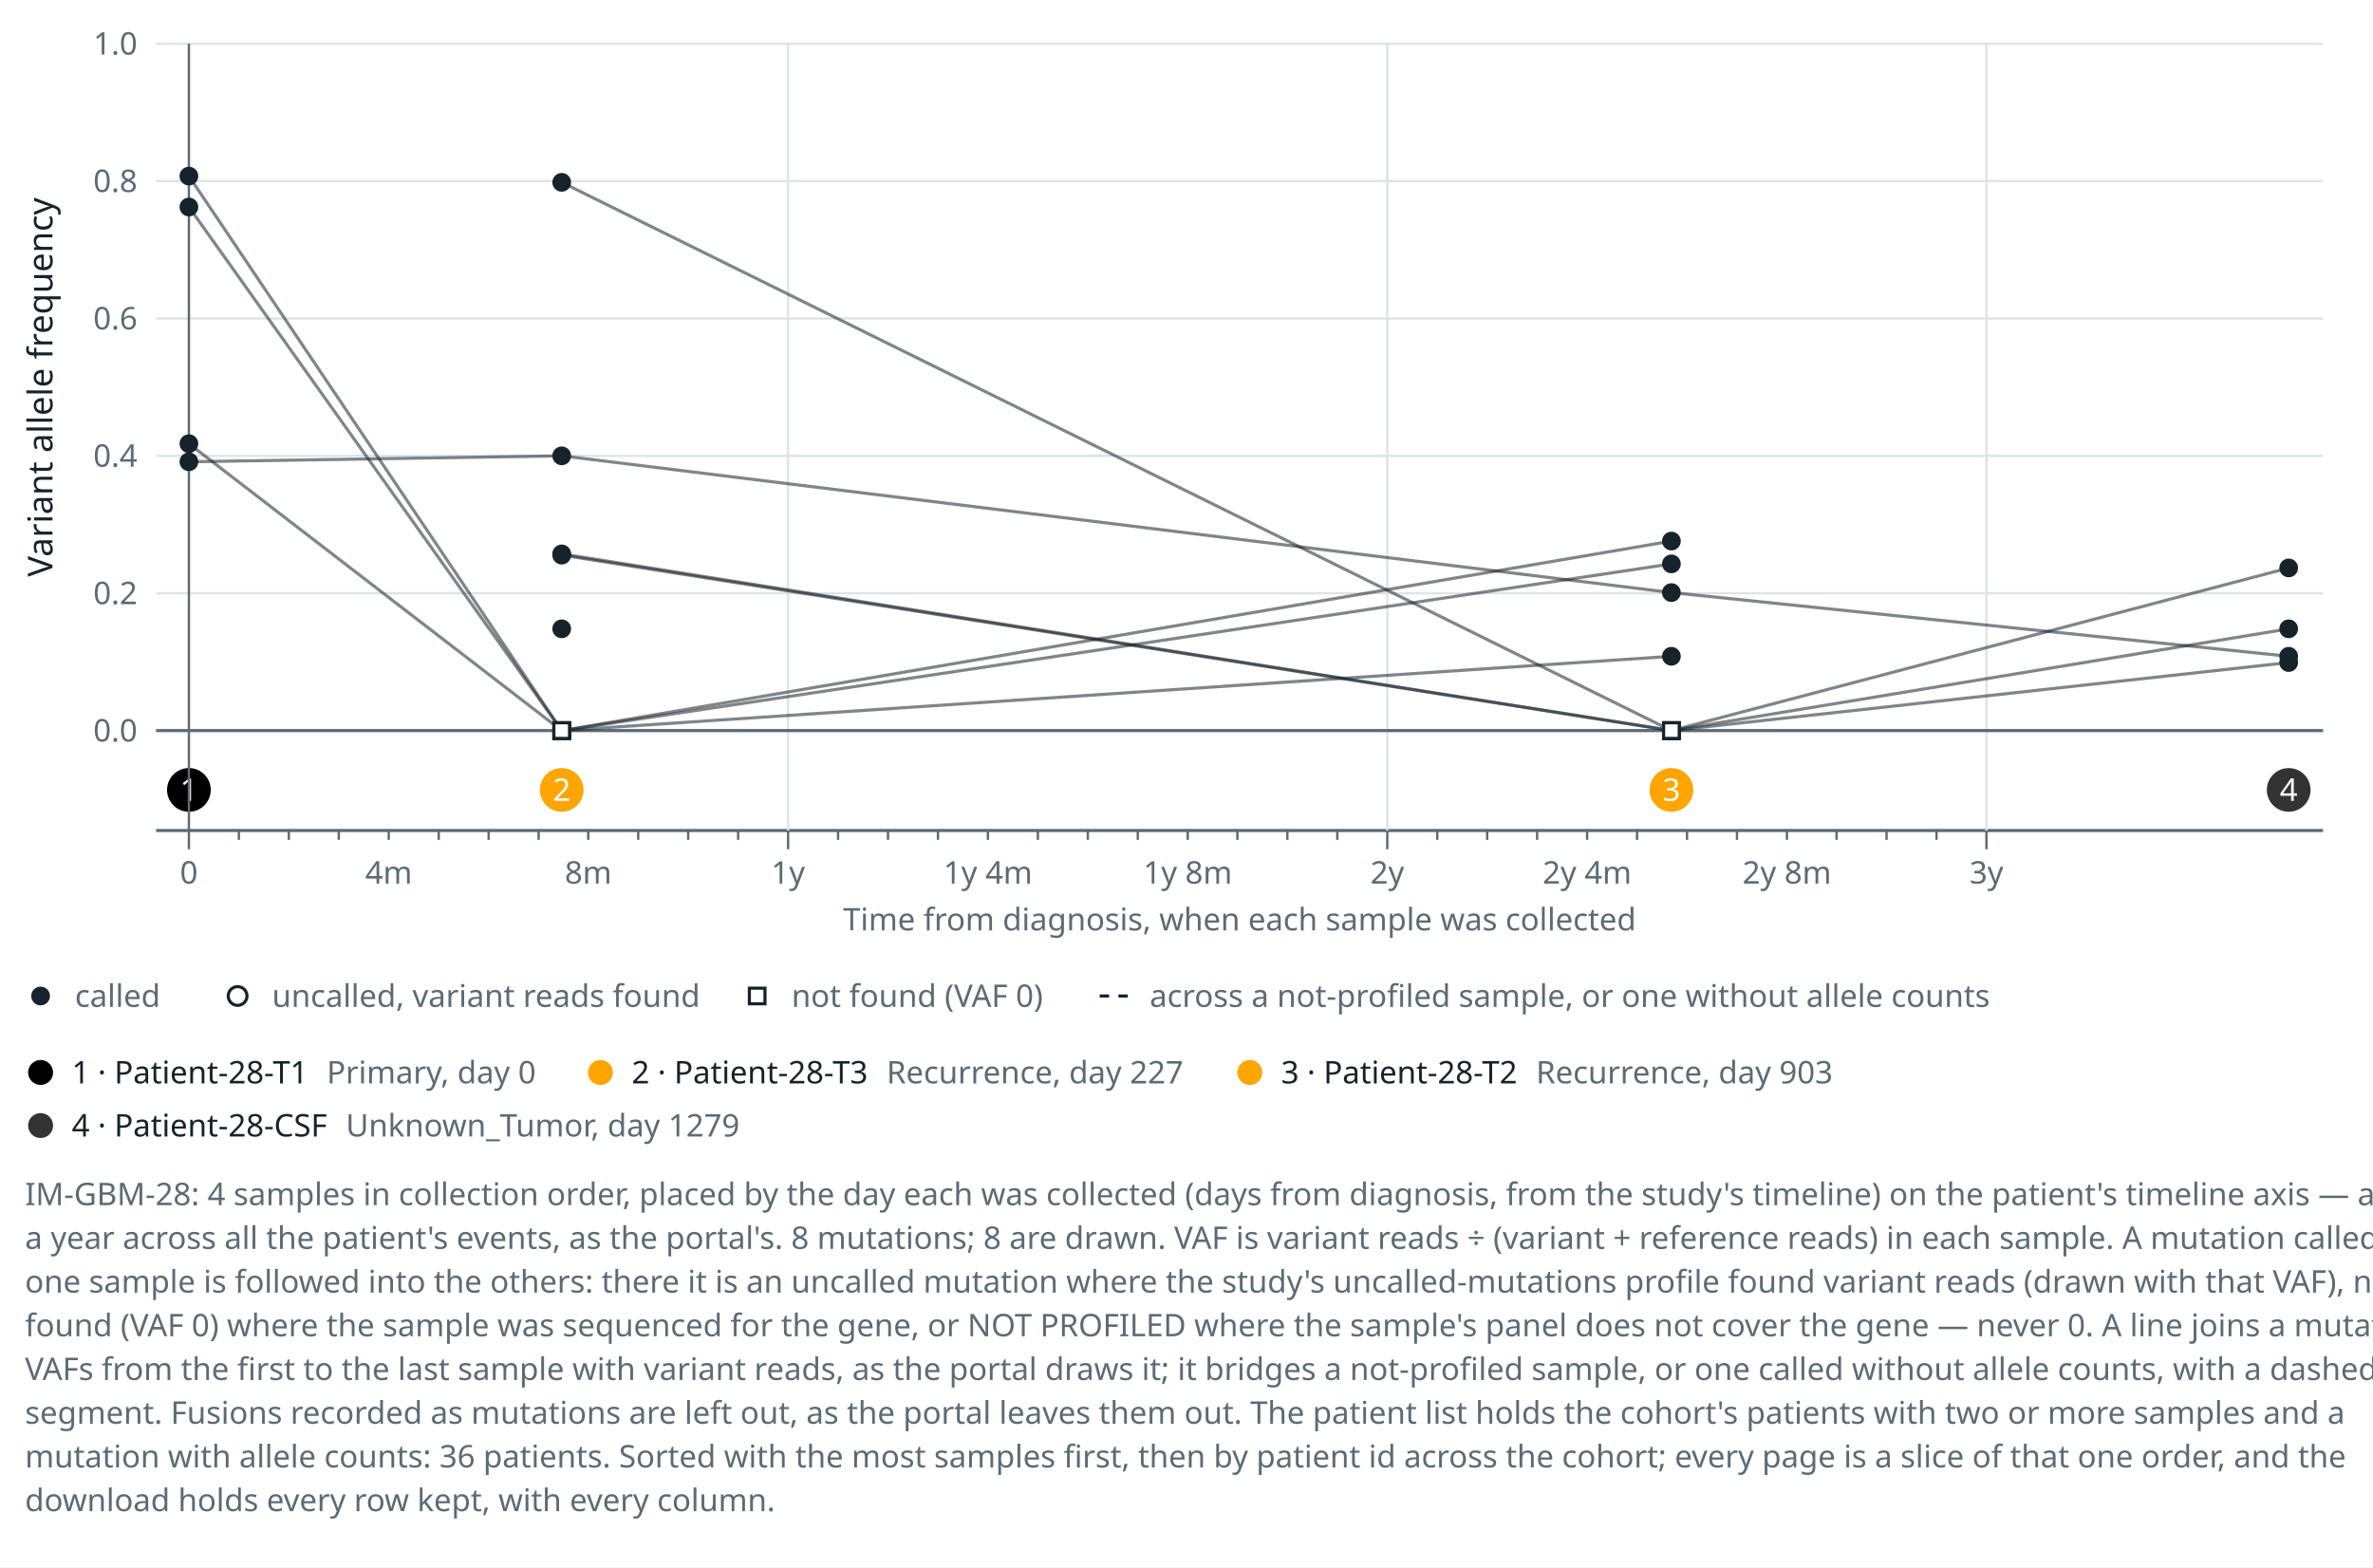
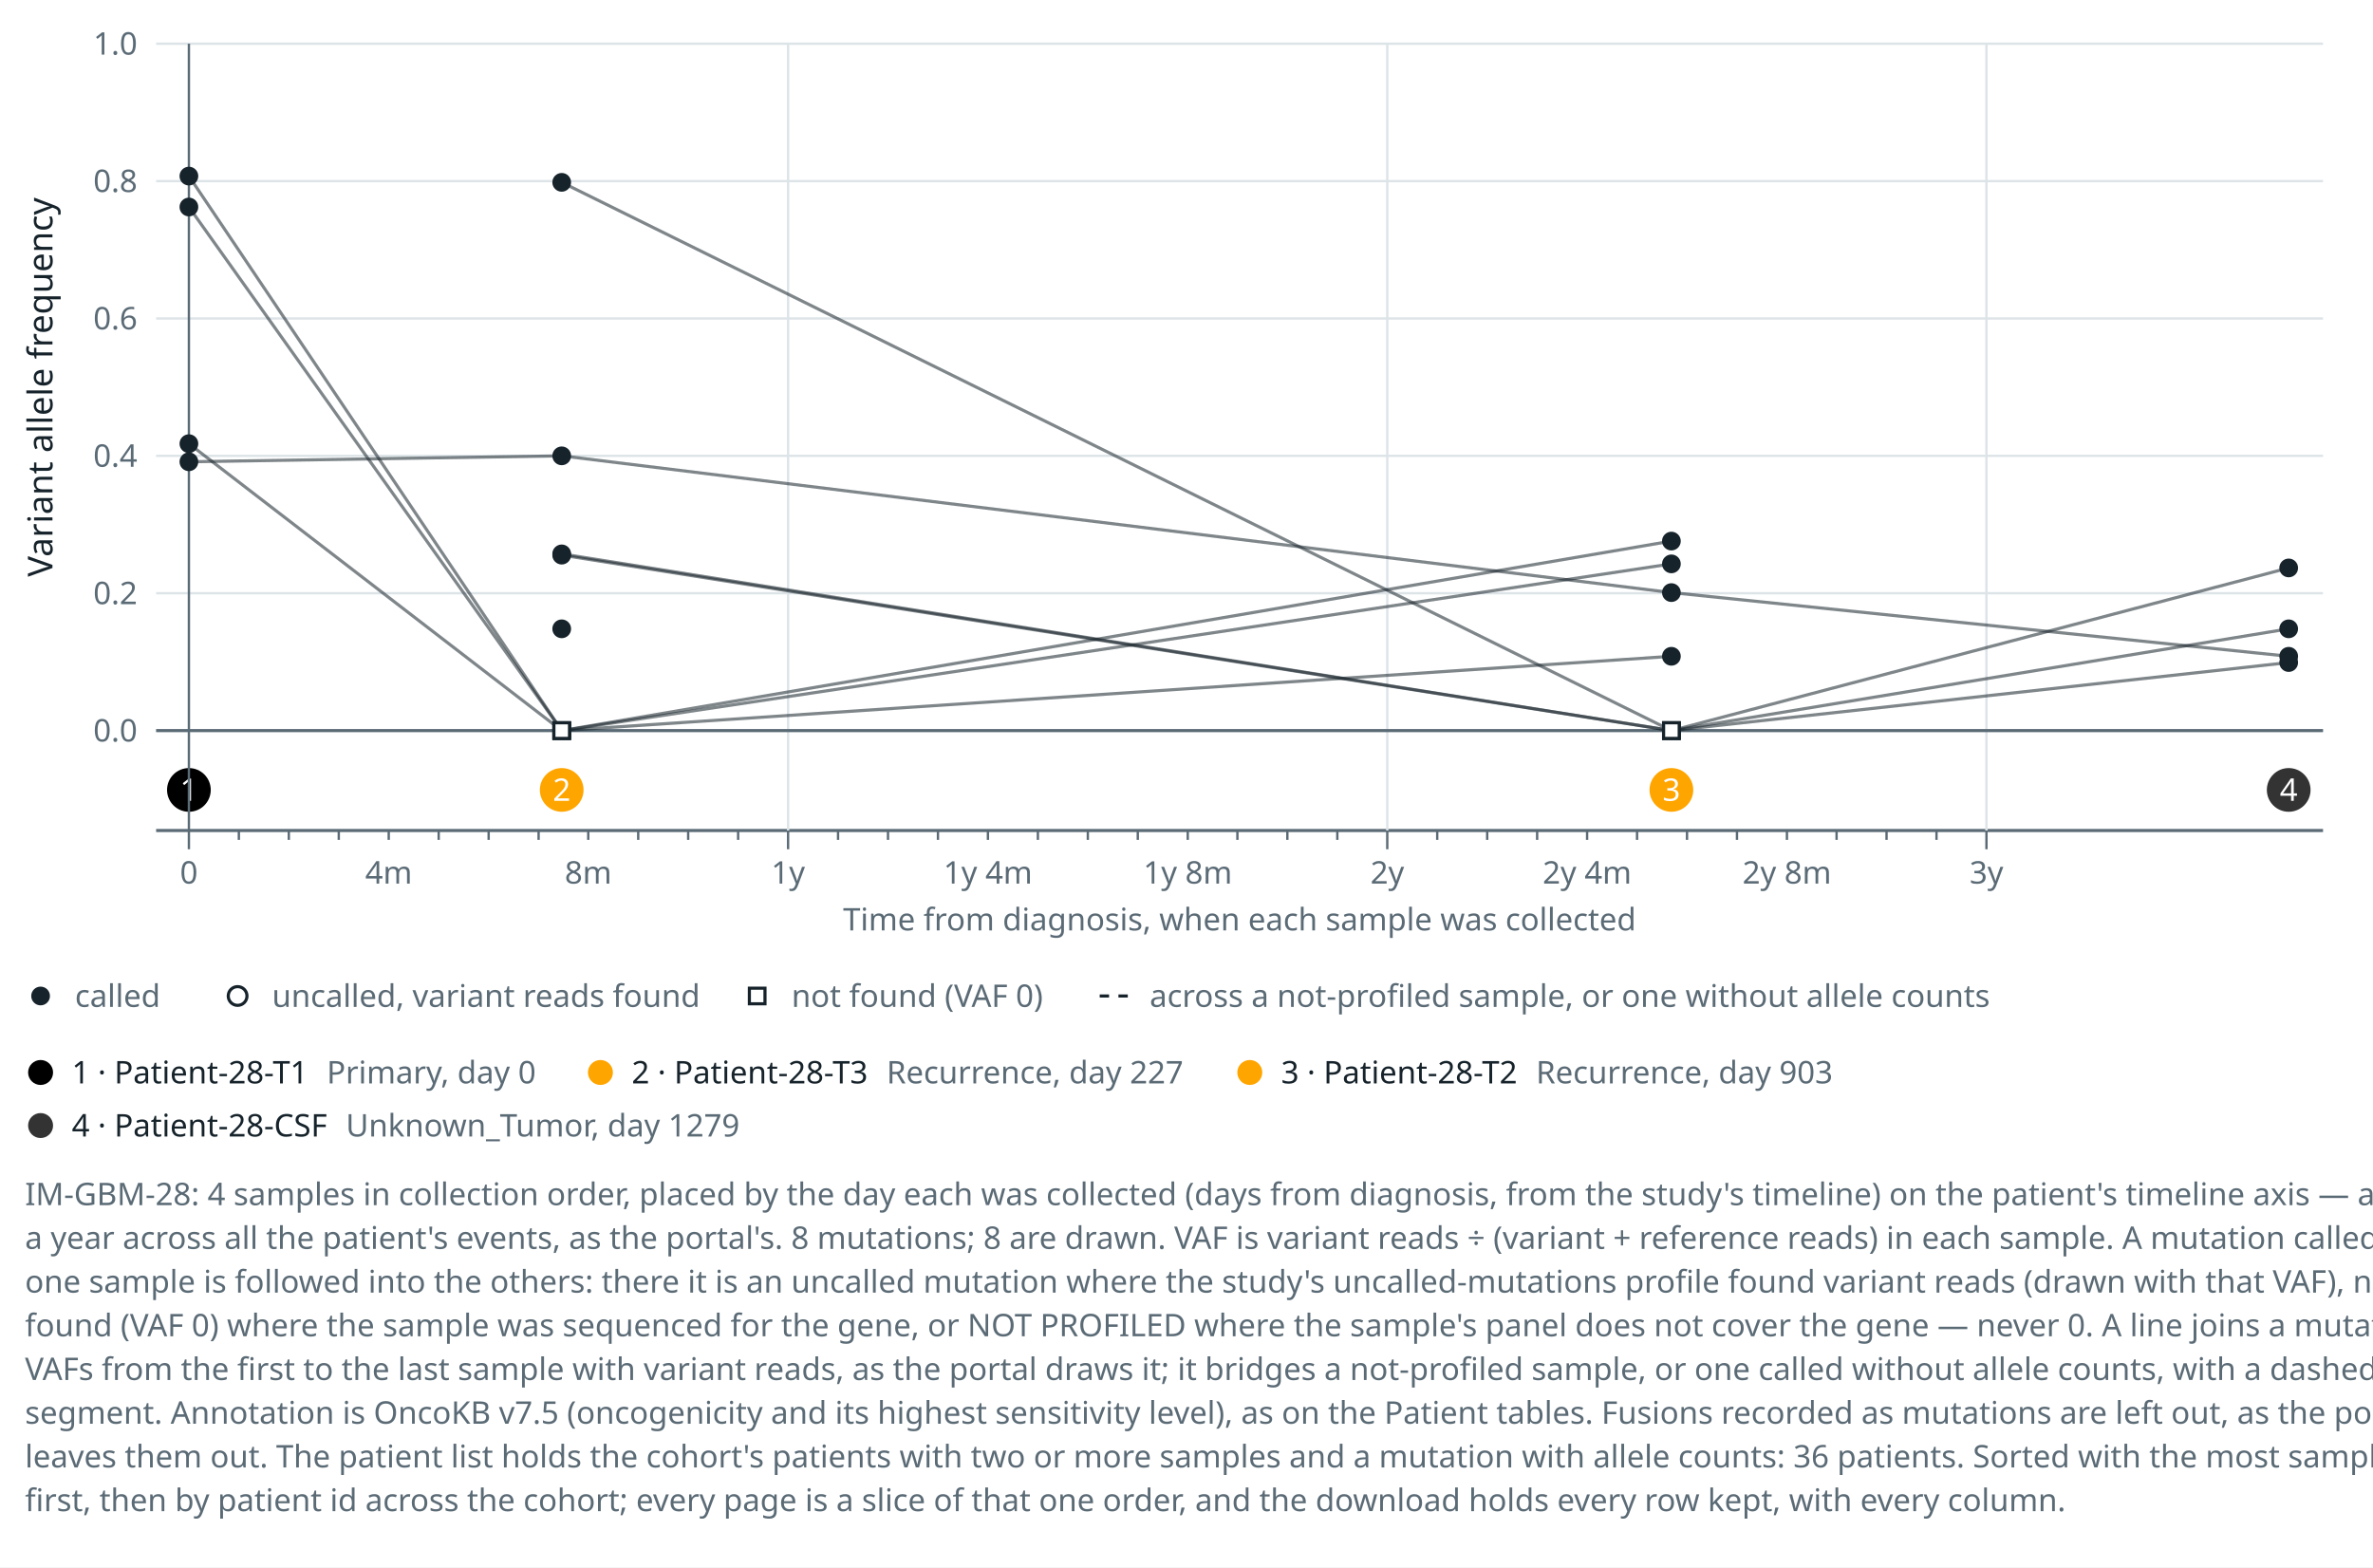
<svg xmlns="http://www.w3.org/2000/svg" viewBox="0 0 760 502" width="100%" role="img" aria-label="Genomic evolution — IM-GBM-28: 8 mutations across 4 samples (VAF lines)" data-tip="" style="max-width:760px;height:auto;display:block;font-family:'IBM Plex Sans',system-ui,sans-serif">
  <rect width="760" height="502" fill="#ffffff" />
  <line x1="50" y1="234" x2="744" y2="234" stroke="#dde4e8" stroke-width="0.75" />
  <text x="44" y="237.5" font-size="10" fill="#5b6b76" text-anchor="end">0.0</text>
  <line x1="50" y1="190" x2="744" y2="190" stroke="#dde4e8" stroke-width="0.75" />
  <text x="44" y="193.5" font-size="10" fill="#5b6b76" text-anchor="end">0.2</text>
  <line x1="50" y1="146" x2="744" y2="146" stroke="#dde4e8" stroke-width="0.75" />
  <text x="44" y="149.5" font-size="10" fill="#5b6b76" text-anchor="end">0.4</text>
  <line x1="50" y1="102" x2="744" y2="102" stroke="#dde4e8" stroke-width="0.75" />
  <text x="44" y="105.5" font-size="10" fill="#5b6b76" text-anchor="end">0.6</text>
  <line x1="50" y1="58" x2="744" y2="58" stroke="#dde4e8" stroke-width="0.75" />
  <text x="44" y="61.5" font-size="10" fill="#5b6b76" text-anchor="end">0.8</text>
  <line x1="50" y1="14" x2="744" y2="14" stroke="#dde4e8" stroke-width="0.75" />
  <text x="44" y="17.5" font-size="10" fill="#5b6b76" text-anchor="end">1.0</text>
  <text x="16.8" y="124" font-size="11" fill="#16232b" text-anchor="middle" transform="rotate(-90 16.8 124)">Variant allele frequency</text>
  <g>
    <circle cx="60.5" cy="253" r="7" fill="black" />
    <text x="60.5" y="256.5" font-size="10" text-anchor="middle" fill="#ffffff">1</text>
  </g>
  <g>
    <circle cx="179.9" cy="253" r="7" fill="orange" />
    <text x="179.9" y="256.5" font-size="10" text-anchor="middle" fill="#ffffff">2</text>
  </g>
  <g>
    <circle cx="535.3" cy="253" r="7" fill="orange" />
    <text x="535.3" y="256.5" font-size="10" text-anchor="middle" fill="#ffffff">3</text>
  </g>
  <g>
    <circle cx="733" cy="253" r="7" fill="#333333" />
    <text x="733" y="256.5" font-size="10" text-anchor="middle" fill="#ffffff">4</text>
  </g>
  <line x1="50" y1="266" x2="744" y2="266" stroke="#5b6b76" stroke-width="1" />
  <line x1="60.5" x2="60.5" y1="14" y2="266" stroke="#5b6b76" stroke-width="0.75" />
  <line x1="60.5" x2="60.5" y1="266" y2="272" stroke="#5b6b76" stroke-width="0.75" />
  <text x="60.5" y="283" font-size="10" fill="#5b6b76" text-anchor="middle">0</text>
  <line x1="76.5" x2="76.5" y1="266" y2="269" stroke="#5b6b76" stroke-width="0.75" />
  <line x1="92.5" x2="92.5" y1="266" y2="269" stroke="#5b6b76" stroke-width="0.75" />
  <line x1="108.5" x2="108.5" y1="266" y2="269" stroke="#5b6b76" stroke-width="0.75" />
  <line x1="124.5" x2="124.5" y1="266" y2="269" stroke="#5b6b76" stroke-width="0.75" />
  <text x="124.5" y="283" font-size="10" fill="#5b6b76" text-anchor="middle">4m</text>
  <line x1="140.5" x2="140.5" y1="266" y2="269" stroke="#5b6b76" stroke-width="0.75" />
  <line x1="156.5" x2="156.5" y1="266" y2="269" stroke="#5b6b76" stroke-width="0.75" />
  <line x1="172.5" x2="172.5" y1="266" y2="269" stroke="#5b6b76" stroke-width="0.75" />
  <line x1="188.4" x2="188.4" y1="266" y2="269" stroke="#5b6b76" stroke-width="0.75" />
  <text x="188.4" y="283" font-size="10" fill="#5b6b76" text-anchor="middle">8m</text>
  <line x1="204.4" x2="204.4" y1="266" y2="269" stroke="#5b6b76" stroke-width="0.75" />
  <line x1="220.4" x2="220.4" y1="266" y2="269" stroke="#5b6b76" stroke-width="0.75" />
  <line x1="236.4" x2="236.4" y1="266" y2="269" stroke="#5b6b76" stroke-width="0.75" />
  <line x1="252.4" x2="252.4" y1="14" y2="266" stroke="#dde4e8" stroke-width="0.75" />
  <line x1="252.4" x2="252.4" y1="266" y2="272" stroke="#5b6b76" stroke-width="0.75" />
  <text x="252.4" y="283" font-size="10" fill="#5b6b76" text-anchor="middle">1y</text>
  <line x1="268.4" x2="268.4" y1="266" y2="269" stroke="#5b6b76" stroke-width="0.75" />
  <line x1="284.4" x2="284.4" y1="266" y2="269" stroke="#5b6b76" stroke-width="0.75" />
  <line x1="300.4" x2="300.4" y1="266" y2="269" stroke="#5b6b76" stroke-width="0.75" />
  <line x1="316.4" x2="316.4" y1="266" y2="269" stroke="#5b6b76" stroke-width="0.75" />
  <text x="316.4" y="283" font-size="10" fill="#5b6b76" text-anchor="middle">1y 4m</text>
  <line x1="332.4" x2="332.4" y1="266" y2="269" stroke="#5b6b76" stroke-width="0.75" />
  <line x1="348.4" x2="348.4" y1="266" y2="269" stroke="#5b6b76" stroke-width="0.75" />
  <line x1="364.4" x2="364.4" y1="266" y2="269" stroke="#5b6b76" stroke-width="0.75" />
  <line x1="380.4" x2="380.4" y1="266" y2="269" stroke="#5b6b76" stroke-width="0.75" />
  <text x="380.4" y="283" font-size="10" fill="#5b6b76" text-anchor="middle">1y 8m</text>
  <line x1="396.3" x2="396.3" y1="266" y2="269" stroke="#5b6b76" stroke-width="0.75" />
  <line x1="412.3" x2="412.3" y1="266" y2="269" stroke="#5b6b76" stroke-width="0.75" />
  <line x1="428.3" x2="428.3" y1="266" y2="269" stroke="#5b6b76" stroke-width="0.75" />
  <line x1="444.3" x2="444.3" y1="14" y2="266" stroke="#dde4e8" stroke-width="0.75" />
  <line x1="444.3" x2="444.3" y1="266" y2="272" stroke="#5b6b76" stroke-width="0.75" />
  <text x="444.3" y="283" font-size="10" fill="#5b6b76" text-anchor="middle">2y</text>
  <line x1="460.3" x2="460.3" y1="266" y2="269" stroke="#5b6b76" stroke-width="0.75" />
  <line x1="476.3" x2="476.3" y1="266" y2="269" stroke="#5b6b76" stroke-width="0.75" />
  <line x1="492.3" x2="492.3" y1="266" y2="269" stroke="#5b6b76" stroke-width="0.75" />
  <line x1="508.3" x2="508.3" y1="266" y2="269" stroke="#5b6b76" stroke-width="0.75" />
  <text x="508.3" y="283" font-size="10" fill="#5b6b76" text-anchor="middle">2y 4m</text>
  <line x1="524.3" x2="524.3" y1="266" y2="269" stroke="#5b6b76" stroke-width="0.75" />
  <line x1="540.3" x2="540.3" y1="266" y2="269" stroke="#5b6b76" stroke-width="0.75" />
  <line x1="556.3" x2="556.3" y1="266" y2="269" stroke="#5b6b76" stroke-width="0.75" />
  <line x1="572.3" x2="572.3" y1="266" y2="269" stroke="#5b6b76" stroke-width="0.75" />
  <text x="572.3" y="283" font-size="10" fill="#5b6b76" text-anchor="middle">2y 8m</text>
  <line x1="588.2" x2="588.2" y1="266" y2="269" stroke="#5b6b76" stroke-width="0.75" />
  <line x1="604.2" x2="604.2" y1="266" y2="269" stroke="#5b6b76" stroke-width="0.75" />
  <line x1="620.2" x2="620.2" y1="266" y2="269" stroke="#5b6b76" stroke-width="0.75" />
  <line x1="636.2" x2="636.2" y1="14" y2="266" stroke="#dde4e8" stroke-width="0.75" />
  <line x1="636.2" x2="636.2" y1="266" y2="272" stroke="#5b6b76" stroke-width="0.75" />
  <text x="636.2" y="283" font-size="10" fill="#5b6b76" text-anchor="middle">3y</text>
  <text x="397" y="298" font-size="10" fill="#5b6b76" text-anchor="middle">Time from diagnosis, when each sample was collected</text>
  <line x1="50" y1="234" x2="744" y2="234" stroke="#5b6b76" stroke-width="1" />
  <g class="evo-line" data-key="STAG2|N141I|23|123176455|123176455|A|T">
    <line x1="60.5" y1="56.4" x2="179.9" y2="234" stroke="#16232b" stroke-width="1" stroke-opacity="0.55" />
    <line x1="60.5" y1="56.4" x2="179.9" y2="234" stroke="transparent" stroke-width="8" />
    <line x1="179.9" y1="234" x2="535.3" y2="173.3" stroke="#16232b" stroke-width="1" stroke-opacity="0.55" />
    <line x1="179.9" y1="234" x2="535.3" y2="173.3" stroke="transparent" stroke-width="8" />
    <circle data-s="0" cx="60.5" cy="56.4" r="3" fill="#16232b" />
    <rect data-s="1" x="177.4" y="231.5" width="5" height="5" fill="#ffffff" stroke="#16232b" stroke-width="1" />
    <circle data-s="2" cx="535.3" cy="173.3" r="3" fill="#16232b" />
  </g>
  <g class="evo-line" data-key="TP53|Q136E|17|7578524|7578524|G|C">
    <line x1="60.5" y1="66.3" x2="179.9" y2="234" stroke="#16232b" stroke-width="1" stroke-opacity="0.55" />
    <line x1="60.5" y1="66.3" x2="179.9" y2="234" stroke="transparent" stroke-width="8" />
    <line x1="179.9" y1="234" x2="535.3" y2="180.6" stroke="#16232b" stroke-width="1" stroke-opacity="0.55" />
    <line x1="179.9" y1="234" x2="535.3" y2="180.6" stroke="transparent" stroke-width="8" />
    <circle data-s="0" cx="60.5" cy="66.3" r="3" fill="#16232b" />
    <rect data-s="1" x="177.4" y="231.5" width="5" height="5" fill="#ffffff" stroke="#16232b" stroke-width="1" />
    <circle data-s="2" cx="535.3" cy="180.6" r="3" fill="#16232b" />
  </g>
  <g class="evo-line" data-key="PIK3CA|E545K|3|178936091|178936091|G|A">
    <line x1="60.5" y1="142.1" x2="179.9" y2="234" stroke="#16232b" stroke-width="1" stroke-opacity="0.55" />
    <line x1="60.5" y1="142.1" x2="179.9" y2="234" stroke="transparent" stroke-width="8" />
    <line x1="179.9" y1="234" x2="535.3" y2="210.2" stroke="#16232b" stroke-width="1" stroke-opacity="0.55" />
    <line x1="179.9" y1="234" x2="535.3" y2="210.2" stroke="transparent" stroke-width="8" />
    <circle data-s="0" cx="60.5" cy="142.1" r="3" fill="#16232b" />
    <rect data-s="1" x="177.4" y="231.5" width="5" height="5" fill="#ffffff" stroke="#16232b" stroke-width="1" />
    <circle data-s="2" cx="535.3" cy="210.2" r="3" fill="#16232b" />
  </g>
  <g class="evo-line" data-key="TERT|Promoter|5|1295228|1295228|G|A">
    <line x1="60.5" y1="147.9" x2="179.9" y2="146" stroke="#16232b" stroke-width="1" stroke-opacity="0.55" />
    <line x1="60.5" y1="147.9" x2="179.9" y2="146" stroke="transparent" stroke-width="8" />
    <line x1="179.9" y1="146" x2="535.3" y2="189.8" stroke="#16232b" stroke-width="1" stroke-opacity="0.55" />
    <line x1="179.9" y1="146" x2="535.3" y2="189.8" stroke="transparent" stroke-width="8" />
    <line x1="535.3" y1="189.8" x2="733" y2="210.2" stroke="#16232b" stroke-width="1" stroke-opacity="0.55" />
    <line x1="535.3" y1="189.8" x2="733" y2="210.2" stroke="transparent" stroke-width="8" />
    <circle data-s="0" cx="60.5" cy="147.9" r="3" fill="#16232b" />
    <circle data-s="1" cx="179.9" cy="146" r="3" fill="#16232b" />
    <circle data-s="2" cx="535.3" cy="189.8" r="3" fill="#16232b" />
    <circle data-s="3" cx="733" cy="210.2" r="3" fill="#16232b" />
  </g>
  <g class="evo-line" data-key="TP53|R282G|17|7577094|7577094|G|C">
    <line x1="179.9" y1="58.4" x2="535.3" y2="234" stroke="#16232b" stroke-width="1" stroke-opacity="0.55" />
    <line x1="179.9" y1="58.4" x2="535.3" y2="234" stroke="transparent" stroke-width="8" />
    <line x1="535.3" y1="234" x2="733" y2="181.9" stroke="#16232b" stroke-width="1" stroke-opacity="0.55" />
    <line x1="535.3" y1="234" x2="733" y2="181.9" stroke="transparent" stroke-width="8" />
    <circle data-s="1" cx="179.9" cy="58.4" r="3" fill="#16232b" />
    <rect data-s="2" x="532.8" y="231.5" width="5" height="5" fill="#ffffff" stroke="#16232b" stroke-width="1" />
    <circle data-s="3" cx="733" cy="181.9" r="3" fill="#16232b" />
  </g>
  <g class="evo-line" data-key="POLE|V1195A|12|133226474|133226474|A|G">
    <line x1="179.9" y1="177.4" x2="535.3" y2="234" stroke="#16232b" stroke-width="1" stroke-opacity="0.55" />
    <line x1="179.9" y1="177.4" x2="535.3" y2="234" stroke="transparent" stroke-width="8" />
    <line x1="535.3" y1="234" x2="733" y2="212.2" stroke="#16232b" stroke-width="1" stroke-opacity="0.55" />
    <line x1="535.3" y1="234" x2="733" y2="212.2" stroke="transparent" stroke-width="8" />
    <circle data-s="1" cx="179.9" cy="177.4" r="3" fill="#16232b" />
    <rect data-s="2" x="532.8" y="231.5" width="5" height="5" fill="#ffffff" stroke="#16232b" stroke-width="1" />
    <circle data-s="3" cx="733" cy="212.2" r="3" fill="#16232b" />
  </g>
  <g class="evo-line" data-key="PIK3R2|D610G|19|18279556|18279556|A|G">
    <line x1="179.9" y1="177.8" x2="535.3" y2="234" stroke="#16232b" stroke-width="1" stroke-opacity="0.55" />
    <line x1="179.9" y1="177.8" x2="535.3" y2="234" stroke="transparent" stroke-width="8" />
    <line x1="535.3" y1="234" x2="733" y2="201.4" stroke="#16232b" stroke-width="1" stroke-opacity="0.55" />
    <line x1="535.3" y1="234" x2="733" y2="201.4" stroke="transparent" stroke-width="8" />
    <circle data-s="1" cx="179.9" cy="177.8" r="3" fill="#16232b" />
    <rect data-s="2" x="532.8" y="231.5" width="5" height="5" fill="#ffffff" stroke="#16232b" stroke-width="1" />
    <circle data-s="3" cx="733" cy="201.4" r="3" fill="#16232b" />
  </g>
  <g class="evo-line" data-key="RASA1|H1005R|5|86685298|86685298|A|G">
    <circle data-s="1" cx="179.9" cy="201.4" r="3" fill="#16232b" />
  </g>
  <g transform="translate(8,319)">
    <circle cx="5" cy="0" r="3" fill="#16232b" />
  </g>
  <text x="24" y="322.5" font-size="10" fill="#5b6b76">called</text>
  <g transform="translate(71.1,319)">
    <circle cx="5" cy="0" r="3" fill="#ffffff" stroke="#16232b" stroke-width="1" />
  </g>
  <text x="87.1" y="322.5" font-size="10" fill="#5b6b76">uncalled, variant reads found</text>
  <g transform="translate(237.5,319)">
    <rect x="2.5" y="-2.5" width="5" height="5" fill="#ffffff" stroke="#16232b" stroke-width="1" />
  </g>
  <text x="253.5" y="322.5" font-size="10" fill="#5b6b76">not found (VAF 0)</text>
  <g transform="translate(352.2,319)">
    <line x1="0" y1="0" x2="12" y2="0" stroke="#16232b" stroke-dasharray="3 3" />
  </g>
  <text x="368.2" y="322.5" font-size="10" fill="#5b6b76">across a not-profiled sample, or one without allele counts</text>
  <circle cx="13" cy="343.5" r="4" fill="black" />
  <text x="23" y="347" font-size="10" fill="#16232b">1 · Patient-28-T1<tspan dx="6" fill="#5b6b76">Primary, day 0</tspan>
  </text>
  <circle cx="192.3" cy="343.5" r="4" fill="orange" />
  <text x="202.3" y="347" font-size="10" fill="#16232b">2 · Patient-28-T3<tspan dx="6" fill="#5b6b76">Recurrence, day 227</tspan>
  </text>
  <circle cx="400.27" cy="343.5" r="4" fill="orange" />
  <text x="410.3" y="347" font-size="10" fill="#16232b">3 · Patient-28-T2<tspan dx="6" fill="#5b6b76">Recurrence, day 903</tspan>
  </text>
  <circle cx="13" cy="360.5" r="4" fill="#333333" />
  <text x="23" y="364" font-size="10" fill="#16232b">4 · Patient-28-CSF<tspan dx="6" fill="#5b6b76">Unknown_Tumor, day 1279</tspan>
  </text>
  <text x="8" y="386" font-size="10" fill="#5b6b76">IM-GBM-28: 4 samples in collection order, placed by the day each was collected (days from diagnosis, from the study's timeline) on the patient's timeline axis — a tick</text>
  <text x="8" y="400" font-size="10" fill="#5b6b76">a year across all the patient's events, as the portal's. 8 mutations; 8 are drawn. VAF is variant reads ÷ (variant + reference reads) in each sample. A mutation called in</text>
  <text x="8" y="414" font-size="10" fill="#5b6b76">one sample is followed into the others: there it is an uncalled mutation where the study's uncalled-mutations profile found variant reads (drawn with that VAF), not</text>
  <text x="8" y="428" font-size="10" fill="#5b6b76">found (VAF 0) where the sample was sequenced for the gene, or NOT PROFILED where the sample's panel does not cover the gene — never 0. A line joins a mutation's</text>
  <text x="8" y="442" font-size="10" fill="#5b6b76">VAFs from the first to the last sample with variant reads, as the portal draws it; it bridges a not-profiled sample, or one called without allele counts, with a dashed</text>
-   <text x="8" y="456" font-size="10" fill="#5b6b76">segment. Fusions recorded as mutations are left out, as the portal leaves them out. The patient list holds the cohort's patients with two or more samples and a</text>
-   <text x="8" y="470" font-size="10" fill="#5b6b76">mutation with allele counts: 36 patients. Sorted with the most samples first, then by patient id across the cohort; every page is a slice of that one order, and the</text>
-   <text x="8" y="484" font-size="10" fill="#5b6b76">download holds every row kept, with every column.</text>
+   <text x="8" y="456" font-size="10" fill="#5b6b76">segment. Annotation is OncoKB v7.5 (oncogenicity and its highest sensitivity level), as on the Patient tables. Fusions recorded as mutations are left out, as the portal</text>
+   <text x="8" y="470" font-size="10" fill="#5b6b76">leaves them out. The patient list holds the cohort's patients with two or more samples and a mutation with allele counts: 36 patients. Sorted with the most samples</text>
+   <text x="8" y="484" font-size="10" fill="#5b6b76">first, then by patient id across the cohort; every page is a slice of that one order, and the download holds every row kept, with every column.</text>
</svg>
